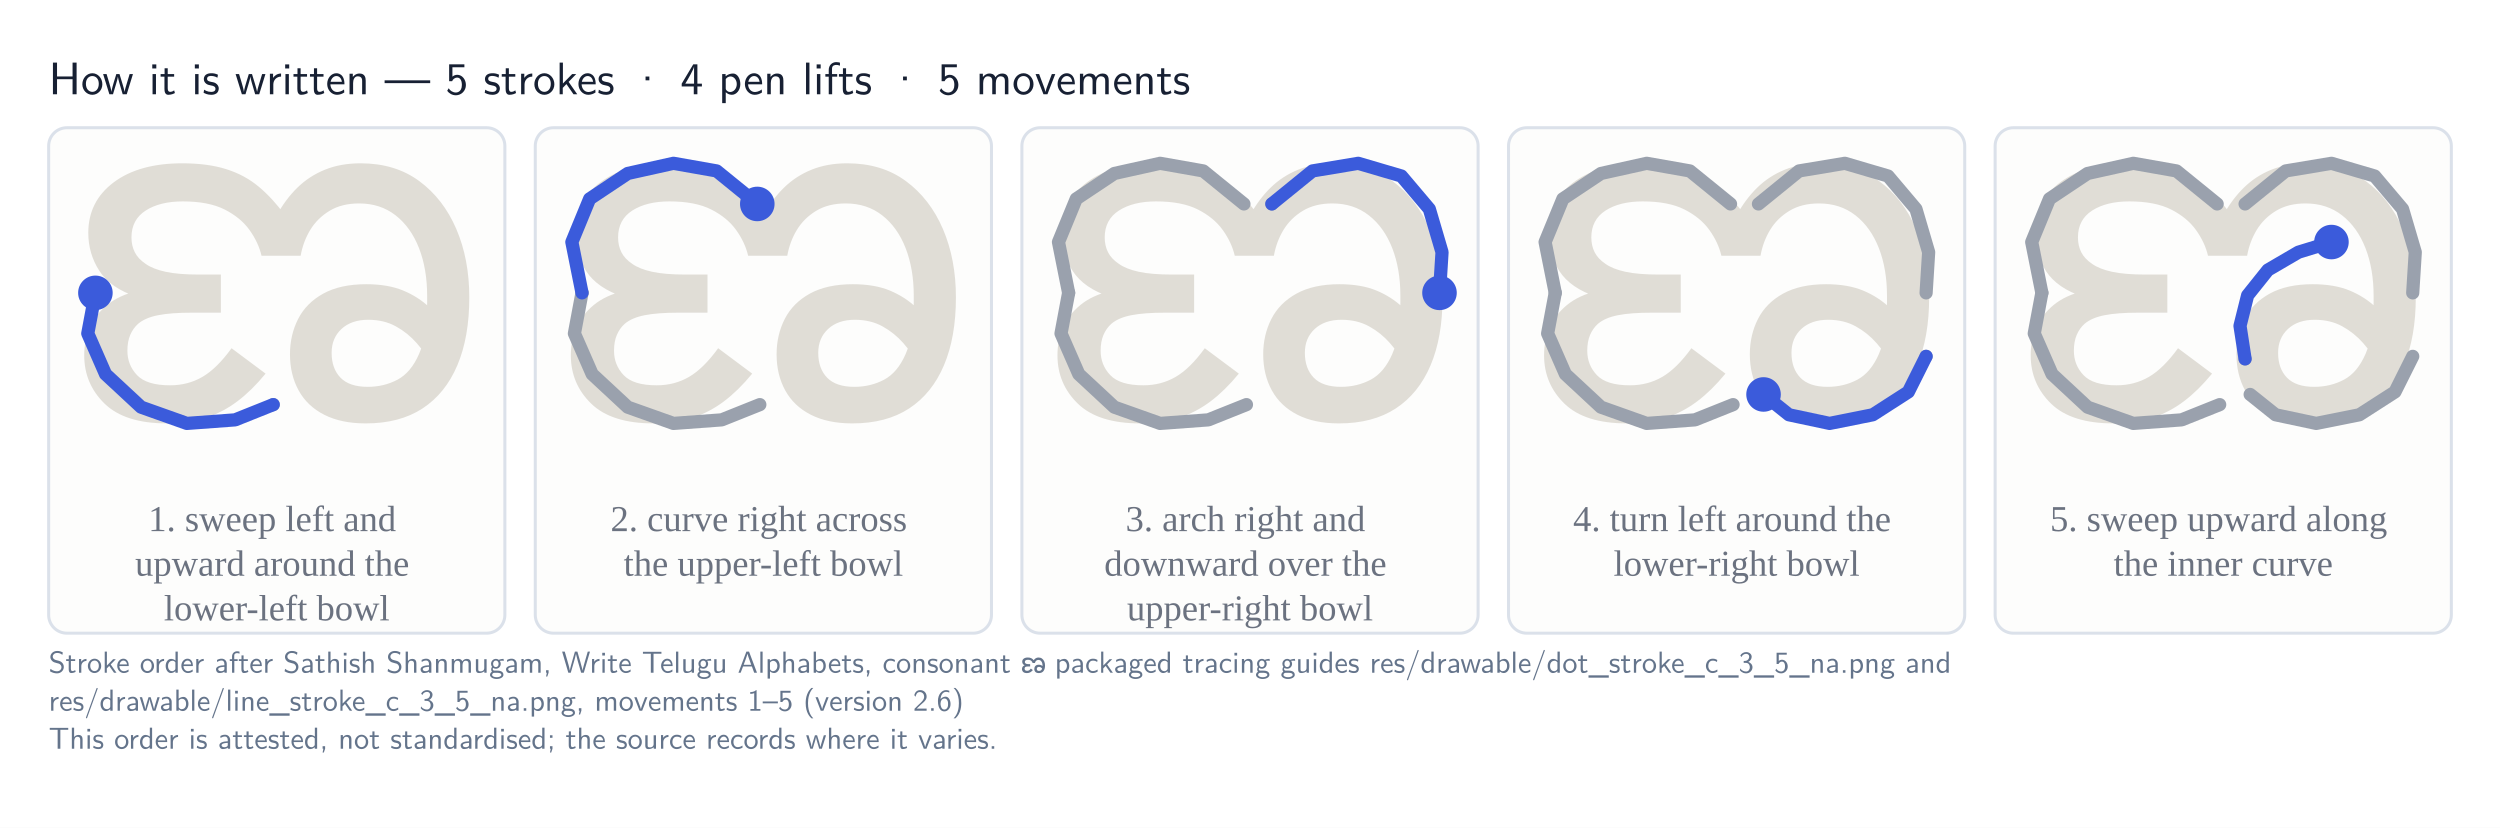
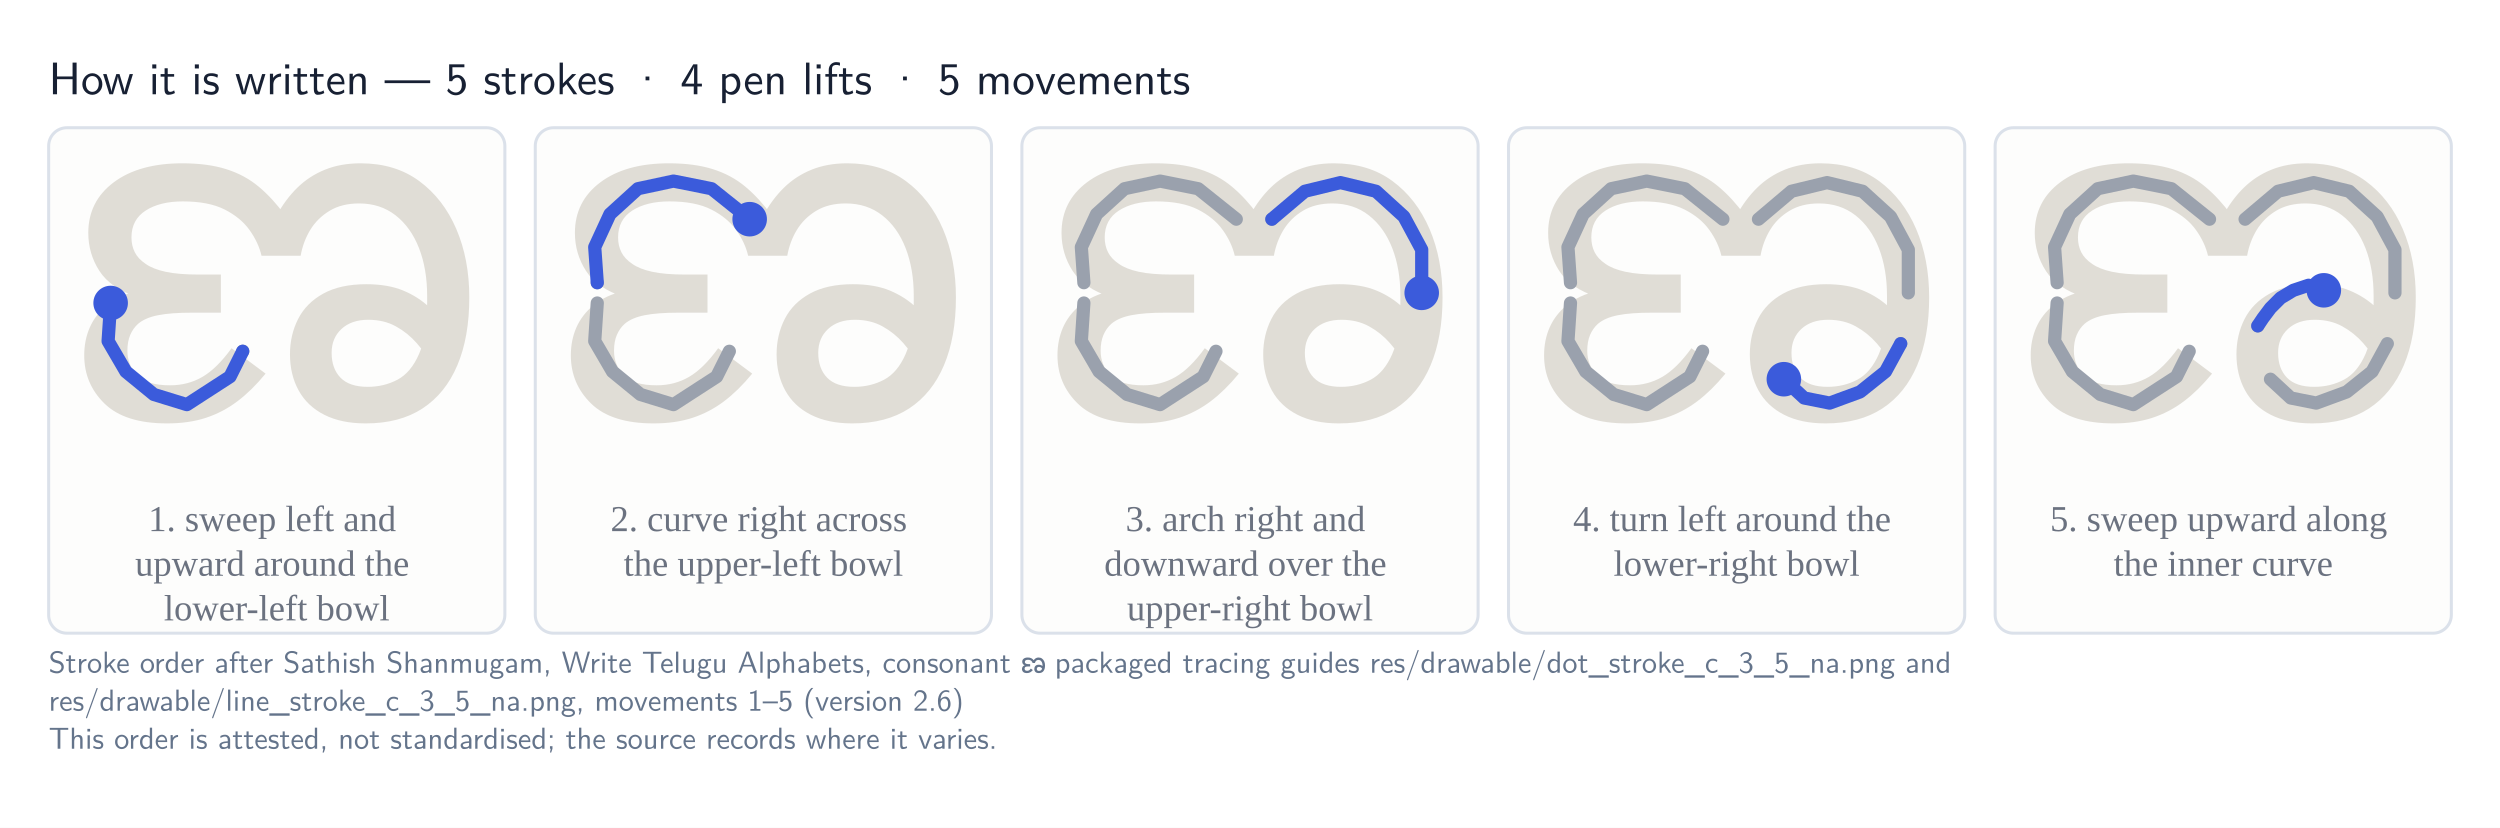
<svg xmlns="http://www.w3.org/2000/svg" width="822" height="272.19" viewBox="0 0 822 272.19" role="img" aria-label="How to write ణ: 5 strokes · 4 pen lifts · 5 movements">
  <rect x="0" y="0" width="822" height="272.19" fill="#ffffff" />
  <text x="16" y="31" font-family="Latin Modern Sans, sans-serif" font-size="15" fill="#172033">How it is written — 5 strokes · 4 pen lifts · 5 movements</text>
  <rect x="16" y="42" width="150" height="166.19" rx="6" fill="#fdfdfc" stroke="#dbe1ea" stroke-width="1" />
  <svg x="16" y="42" width="150" height="166.19" viewBox="-37 -570 898 994.9" preserveAspectRatio="xMidYMid meet" overflow="hidden">
    <g transform="scale(1,-1)">
      <path class="ductus__glyph" d="M587 -12Q539 -12 505.5 5Q472 22 455 53Q438 84 438 124Q438 162 454 193.5Q470 225 503.5 243.5Q537 262 588 262Q631 262 661 249.5Q691 237 713 216Q735 195 753 170L716 105Q705 126 687.5 146Q670 166 646.5 179Q623 192 592 192Q559 192 539.5 174Q520 156 520 127Q520 96 537.5 78Q555 60 591 60Q623 60 649.5 74Q676 88 692 124.5Q708 161 708 226L708 239Q708 292 692 333Q676 374 646 397.5Q616 421 574 421Q540 421 516 406.5Q492 392 478 369Q464 346 459 318L382 318Q376 344 358.5 368.5Q341 393 309.5 409Q278 425 227 425Q182 425 154 407Q126 389 126 354Q126 338 132.5 325Q139 312 154 302Q168 292 193 286.5Q218 281 259 281L302 281L302 206L245 206Q204 206 178.5 201Q153 196 139 184Q129 175 123.5 162Q118 149 118 131Q118 103 137 83Q156 63 202 63Q237 63 265.5 79.5Q294 96 323 136L390 86Q363 53 334.5 31.5Q306 10 272.5 -1Q239 -12 196 -12Q113 -12 73 27Q33 66 33 122Q33 152 44 177Q55 202 78 221Q101 240 138 249L137 237Q85 254 63 288Q41 322 41 363Q41 425 91 462.5Q141 500 226 500Q276 500 312.5 488.5Q349 477 376.5 454Q404 431 428 398L411 396Q429 429 452.5 452Q476 475 507 487.5Q538 500 577 500Q645 500 692.5 465Q740 430 765.5 370.5Q791 311 791 236Q791 158 767.5 102.5Q744 47 699 17.5Q654 -12 587 -12Z" fill="#e0ddd6" fill-rule="nonzero" />
-       <path class="ductus__done" d="M405 25 L405 25" fill="none" stroke="#9aa1ad" stroke-width="26" stroke-linecap="round" stroke-linejoin="round" />
-       <path class="ductus__pen" d="M405 25 L330 -5 L235 -12 L145 20 L75 85 L40 165 L55 245" fill="none" stroke="#3b5bdb" stroke-width="26" stroke-linecap="round" stroke-linejoin="round" />
-       <circle class="ductus__tip" cx="55" cy="245" r="34" fill="#3b5bdb" />
+       <path class="ductus__done" d="M345 130 L345 130" fill="none" stroke="#9aa1ad" stroke-width="26" stroke-linecap="round" stroke-linejoin="round" />
+       <path class="ductus__pen" d="M345 130 L320 80 L235 25 L170 45 L115 90 L80 150 L85 225" fill="none" stroke="#3b5bdb" stroke-width="26" stroke-linecap="round" stroke-linejoin="round" />
+       <circle class="ductus__tip" cx="85" cy="225" r="34" fill="#3b5bdb" />
    </g>
    <text class="ductus__caption" x="412" y="224" text-anchor="middle" font-size="72" fill="#6b7280">
      <tspan x="412" y="224">1. sweep left and</tspan>
      <tspan x="412" y="311.8">upward around the</tspan>
      <tspan x="412" y="399.7">lower-left bowl</tspan>
    </text>
  </svg>
  <rect x="176" y="42" width="150" height="166.19" rx="6" fill="#fdfdfc" stroke="#dbe1ea" stroke-width="1" />
  <svg x="176" y="42" width="150" height="166.19" viewBox="-37 -570 898 994.9" preserveAspectRatio="xMidYMid meet" overflow="hidden">
    <g transform="scale(1,-1)">
      <path class="ductus__glyph" d="M587 -12Q539 -12 505.5 5Q472 22 455 53Q438 84 438 124Q438 162 454 193.5Q470 225 503.5 243.5Q537 262 588 262Q631 262 661 249.5Q691 237 713 216Q735 195 753 170L716 105Q705 126 687.5 146Q670 166 646.5 179Q623 192 592 192Q559 192 539.5 174Q520 156 520 127Q520 96 537.5 78Q555 60 591 60Q623 60 649.5 74Q676 88 692 124.5Q708 161 708 226L708 239Q708 292 692 333Q676 374 646 397.5Q616 421 574 421Q540 421 516 406.5Q492 392 478 369Q464 346 459 318L382 318Q376 344 358.5 368.5Q341 393 309.5 409Q278 425 227 425Q182 425 154 407Q126 389 126 354Q126 338 132.5 325Q139 312 154 302Q168 292 193 286.5Q218 281 259 281L302 281L302 206L245 206Q204 206 178.5 201Q153 196 139 184Q129 175 123.5 162Q118 149 118 131Q118 103 137 83Q156 63 202 63Q237 63 265.5 79.5Q294 96 323 136L390 86Q363 53 334.5 31.5Q306 10 272.5 -1Q239 -12 196 -12Q113 -12 73 27Q33 66 33 122Q33 152 44 177Q55 202 78 221Q101 240 138 249L137 237Q85 254 63 288Q41 322 41 363Q41 425 91 462.5Q141 500 226 500Q276 500 312.5 488.5Q349 477 376.5 454Q404 431 428 398L411 396Q429 429 452.5 452Q476 475 507 487.5Q538 500 577 500Q645 500 692.5 465Q740 430 765.5 370.5Q791 311 791 236Q791 158 767.5 102.5Q744 47 699 17.5Q654 -12 587 -12Z" fill="#e0ddd6" fill-rule="nonzero" />
-       <path class="ductus__done" d="M405 25 L330 -5 L235 -12 L145 20 L75 85 L40 165 L55 245" fill="none" stroke="#9aa1ad" stroke-width="26" stroke-linecap="round" stroke-linejoin="round" />
-       <path class="ductus__done" d="M55 245 L55 245" fill="none" stroke="#9aa1ad" stroke-width="26" stroke-linecap="round" stroke-linejoin="round" />
-       <path class="ductus__pen" d="M55 245 L35 345 L70 430 L145 480 L235 500 L320 485 L400 420" fill="none" stroke="#3b5bdb" stroke-width="26" stroke-linecap="round" stroke-linejoin="round" />
-       <circle class="ductus__tip" cx="400" cy="420" r="34" fill="#3b5bdb" />
+       <path class="ductus__done" d="M345 130 L320 80 L235 25 L170 45 L115 90 L80 150 L85 225" fill="none" stroke="#9aa1ad" stroke-width="26" stroke-linecap="round" stroke-linejoin="round" />
+       <path class="ductus__done" d="M85 265 L85 265" fill="none" stroke="#9aa1ad" stroke-width="26" stroke-linecap="round" stroke-linejoin="round" />
+       <path class="ductus__pen" d="M85 265 L80 335 L110 400 L165 450 L235 465 L310 450 L385 390" fill="none" stroke="#3b5bdb" stroke-width="26" stroke-linecap="round" stroke-linejoin="round" />
+       <circle class="ductus__tip" cx="385" cy="390" r="34" fill="#3b5bdb" />
    </g>
    <text class="ductus__caption" x="412" y="224" text-anchor="middle" font-size="72" fill="#6b7280">
      <tspan x="412" y="224">2. curve right across</tspan>
      <tspan x="412" y="311.8">the upper-left bowl</tspan>
    </text>
  </svg>
  <rect x="336" y="42" width="150" height="166.19" rx="6" fill="#fdfdfc" stroke="#dbe1ea" stroke-width="1" />
  <svg x="336" y="42" width="150" height="166.19" viewBox="-37 -570 898 994.9" preserveAspectRatio="xMidYMid meet" overflow="hidden">
    <g transform="scale(1,-1)">
      <path class="ductus__glyph" d="M587 -12Q539 -12 505.5 5Q472 22 455 53Q438 84 438 124Q438 162 454 193.5Q470 225 503.5 243.5Q537 262 588 262Q631 262 661 249.5Q691 237 713 216Q735 195 753 170L716 105Q705 126 687.5 146Q670 166 646.5 179Q623 192 592 192Q559 192 539.5 174Q520 156 520 127Q520 96 537.5 78Q555 60 591 60Q623 60 649.5 74Q676 88 692 124.5Q708 161 708 226L708 239Q708 292 692 333Q676 374 646 397.5Q616 421 574 421Q540 421 516 406.5Q492 392 478 369Q464 346 459 318L382 318Q376 344 358.5 368.5Q341 393 309.5 409Q278 425 227 425Q182 425 154 407Q126 389 126 354Q126 338 132.5 325Q139 312 154 302Q168 292 193 286.5Q218 281 259 281L302 281L302 206L245 206Q204 206 178.5 201Q153 196 139 184Q129 175 123.5 162Q118 149 118 131Q118 103 137 83Q156 63 202 63Q237 63 265.5 79.5Q294 96 323 136L390 86Q363 53 334.5 31.5Q306 10 272.5 -1Q239 -12 196 -12Q113 -12 73 27Q33 66 33 122Q33 152 44 177Q55 202 78 221Q101 240 138 249L137 237Q85 254 63 288Q41 322 41 363Q41 425 91 462.5Q141 500 226 500Q276 500 312.5 488.5Q349 477 376.5 454Q404 431 428 398L411 396Q429 429 452.5 452Q476 475 507 487.5Q538 500 577 500Q645 500 692.5 465Q740 430 765.5 370.5Q791 311 791 236Q791 158 767.5 102.5Q744 47 699 17.5Q654 -12 587 -12Z" fill="#e0ddd6" fill-rule="nonzero" />
-       <path class="ductus__done" d="M405 25 L330 -5 L235 -12 L145 20 L75 85 L40 165 L55 245" fill="none" stroke="#9aa1ad" stroke-width="26" stroke-linecap="round" stroke-linejoin="round" />
-       <path class="ductus__done" d="M55 245 L35 345 L70 430 L145 480 L235 500 L320 485 L400 420" fill="none" stroke="#9aa1ad" stroke-width="26" stroke-linecap="round" stroke-linejoin="round" />
-       <path class="ductus__done" d="M455 420 L455 420" fill="none" stroke="#9aa1ad" stroke-width="26" stroke-linecap="round" stroke-linejoin="round" />
-       <path class="ductus__pen" d="M455 420 L535 485 L625 500 L710 475 L765 410 L790 325 L785 245" fill="none" stroke="#3b5bdb" stroke-width="26" stroke-linecap="round" stroke-linejoin="round" />
-       <circle class="ductus__tip" cx="785" cy="245" r="34" fill="#3b5bdb" />
+       <path class="ductus__done" d="M345 130 L320 80 L235 25 L170 45 L115 90 L80 150 L85 225" fill="none" stroke="#9aa1ad" stroke-width="26" stroke-linecap="round" stroke-linejoin="round" />
+       <path class="ductus__done" d="M85 265 L80 335 L110 400 L165 450 L235 465 L310 450 L385 390" fill="none" stroke="#9aa1ad" stroke-width="26" stroke-linecap="round" stroke-linejoin="round" />
+       <path class="ductus__done" d="M455 390 L455 390" fill="none" stroke="#9aa1ad" stroke-width="26" stroke-linecap="round" stroke-linejoin="round" />
+       <path class="ductus__pen" d="M455 390 L520 445 L590 462 L660 445 L715 395 L750 330 L750 245" fill="none" stroke="#3b5bdb" stroke-width="26" stroke-linecap="round" stroke-linejoin="round" />
+       <circle class="ductus__tip" cx="750" cy="245" r="34" fill="#3b5bdb" />
    </g>
    <text class="ductus__caption" x="412" y="224" text-anchor="middle" font-size="72" fill="#6b7280">
      <tspan x="412" y="224">3. arch right and</tspan>
      <tspan x="412" y="311.8">downward over the</tspan>
      <tspan x="412" y="399.7">upper-right bowl</tspan>
    </text>
  </svg>
  <rect x="496" y="42" width="150" height="166.19" rx="6" fill="#fdfdfc" stroke="#dbe1ea" stroke-width="1" />
  <svg x="496" y="42" width="150" height="166.19" viewBox="-37 -570 898 994.9" preserveAspectRatio="xMidYMid meet" overflow="hidden">
    <g transform="scale(1,-1)">
      <path class="ductus__glyph" d="M587 -12Q539 -12 505.5 5Q472 22 455 53Q438 84 438 124Q438 162 454 193.5Q470 225 503.5 243.5Q537 262 588 262Q631 262 661 249.5Q691 237 713 216Q735 195 753 170L716 105Q705 126 687.5 146Q670 166 646.5 179Q623 192 592 192Q559 192 539.5 174Q520 156 520 127Q520 96 537.5 78Q555 60 591 60Q623 60 649.5 74Q676 88 692 124.5Q708 161 708 226L708 239Q708 292 692 333Q676 374 646 397.5Q616 421 574 421Q540 421 516 406.5Q492 392 478 369Q464 346 459 318L382 318Q376 344 358.5 368.5Q341 393 309.5 409Q278 425 227 425Q182 425 154 407Q126 389 126 354Q126 338 132.5 325Q139 312 154 302Q168 292 193 286.5Q218 281 259 281L302 281L302 206L245 206Q204 206 178.5 201Q153 196 139 184Q129 175 123.5 162Q118 149 118 131Q118 103 137 83Q156 63 202 63Q237 63 265.5 79.5Q294 96 323 136L390 86Q363 53 334.5 31.5Q306 10 272.5 -1Q239 -12 196 -12Q113 -12 73 27Q33 66 33 122Q33 152 44 177Q55 202 78 221Q101 240 138 249L137 237Q85 254 63 288Q41 322 41 363Q41 425 91 462.5Q141 500 226 500Q276 500 312.5 488.5Q349 477 376.5 454Q404 431 428 398L411 396Q429 429 452.5 452Q476 475 507 487.5Q538 500 577 500Q645 500 692.5 465Q740 430 765.5 370.5Q791 311 791 236Q791 158 767.5 102.5Q744 47 699 17.5Q654 -12 587 -12Z" fill="#e0ddd6" fill-rule="nonzero" />
-       <path class="ductus__done" d="M405 25 L330 -5 L235 -12 L145 20 L75 85 L40 165 L55 245" fill="none" stroke="#9aa1ad" stroke-width="26" stroke-linecap="round" stroke-linejoin="round" />
-       <path class="ductus__done" d="M55 245 L35 345 L70 430 L145 480 L235 500 L320 485 L400 420" fill="none" stroke="#9aa1ad" stroke-width="26" stroke-linecap="round" stroke-linejoin="round" />
-       <path class="ductus__done" d="M455 420 L535 485 L625 500 L710 475 L765 410 L790 325 L785 245" fill="none" stroke="#9aa1ad" stroke-width="26" stroke-linecap="round" stroke-linejoin="round" />
-       <path class="ductus__done" d="M785 120 L785 120" fill="none" stroke="#9aa1ad" stroke-width="26" stroke-linecap="round" stroke-linejoin="round" />
-       <path class="ductus__pen" d="M785 120 L750 50 L680 5 L595 -12 L515 5 L465 45" fill="none" stroke="#3b5bdb" stroke-width="26" stroke-linecap="round" stroke-linejoin="round" />
-       <circle class="ductus__tip" cx="465" cy="45" r="34" fill="#3b5bdb" />
+       <path class="ductus__done" d="M345 130 L320 80 L235 25 L170 45 L115 90 L80 150 L85 225" fill="none" stroke="#9aa1ad" stroke-width="26" stroke-linecap="round" stroke-linejoin="round" />
+       <path class="ductus__done" d="M85 265 L80 335 L110 400 L165 450 L235 465 L310 450 L385 390" fill="none" stroke="#9aa1ad" stroke-width="26" stroke-linecap="round" stroke-linejoin="round" />
+       <path class="ductus__done" d="M455 390 L520 445 L590 462 L660 445 L715 395 L750 330 L750 245" fill="none" stroke="#9aa1ad" stroke-width="26" stroke-linecap="round" stroke-linejoin="round" />
+       <path class="ductus__done" d="M735 145 L735 145" fill="none" stroke="#9aa1ad" stroke-width="26" stroke-linecap="round" stroke-linejoin="round" />
+       <path class="ductus__pen" d="M735 145 L705 90 L655 50 L595 28 L545 38 L505 75" fill="none" stroke="#3b5bdb" stroke-width="26" stroke-linecap="round" stroke-linejoin="round" />
+       <circle class="ductus__tip" cx="505" cy="75" r="34" fill="#3b5bdb" />
    </g>
    <text class="ductus__caption" x="412" y="224" text-anchor="middle" font-size="72" fill="#6b7280">
      <tspan x="412" y="224">4. turn left around the</tspan>
      <tspan x="412" y="311.8">lower-right bowl</tspan>
    </text>
  </svg>
  <rect x="656" y="42" width="150" height="166.19" rx="6" fill="#fdfdfc" stroke="#dbe1ea" stroke-width="1" />
  <svg x="656" y="42" width="150" height="166.19" viewBox="-37 -570 898 994.9" preserveAspectRatio="xMidYMid meet" overflow="hidden">
    <g transform="scale(1,-1)">
      <path class="ductus__glyph" d="M587 -12Q539 -12 505.5 5Q472 22 455 53Q438 84 438 124Q438 162 454 193.5Q470 225 503.5 243.5Q537 262 588 262Q631 262 661 249.5Q691 237 713 216Q735 195 753 170L716 105Q705 126 687.5 146Q670 166 646.5 179Q623 192 592 192Q559 192 539.5 174Q520 156 520 127Q520 96 537.5 78Q555 60 591 60Q623 60 649.5 74Q676 88 692 124.5Q708 161 708 226L708 239Q708 292 692 333Q676 374 646 397.5Q616 421 574 421Q540 421 516 406.5Q492 392 478 369Q464 346 459 318L382 318Q376 344 358.5 368.5Q341 393 309.5 409Q278 425 227 425Q182 425 154 407Q126 389 126 354Q126 338 132.5 325Q139 312 154 302Q168 292 193 286.5Q218 281 259 281L302 281L302 206L245 206Q204 206 178.5 201Q153 196 139 184Q129 175 123.5 162Q118 149 118 131Q118 103 137 83Q156 63 202 63Q237 63 265.5 79.5Q294 96 323 136L390 86Q363 53 334.5 31.5Q306 10 272.5 -1Q239 -12 196 -12Q113 -12 73 27Q33 66 33 122Q33 152 44 177Q55 202 78 221Q101 240 138 249L137 237Q85 254 63 288Q41 322 41 363Q41 425 91 462.5Q141 500 226 500Q276 500 312.5 488.5Q349 477 376.5 454Q404 431 428 398L411 396Q429 429 452.5 452Q476 475 507 487.5Q538 500 577 500Q645 500 692.5 465Q740 430 765.5 370.5Q791 311 791 236Q791 158 767.5 102.5Q744 47 699 17.5Q654 -12 587 -12Z" fill="#e0ddd6" fill-rule="nonzero" />
-       <path class="ductus__done" d="M405 25 L330 -5 L235 -12 L145 20 L75 85 L40 165 L55 245" fill="none" stroke="#9aa1ad" stroke-width="26" stroke-linecap="round" stroke-linejoin="round" />
-       <path class="ductus__done" d="M55 245 L35 345 L70 430 L145 480 L235 500 L320 485 L400 420" fill="none" stroke="#9aa1ad" stroke-width="26" stroke-linecap="round" stroke-linejoin="round" />
-       <path class="ductus__done" d="M455 420 L535 485 L625 500 L710 475 L765 410 L790 325 L785 245" fill="none" stroke="#9aa1ad" stroke-width="26" stroke-linecap="round" stroke-linejoin="round" />
-       <path class="ductus__done" d="M785 120 L750 50 L680 5 L595 -12 L515 5 L465 45" fill="none" stroke="#9aa1ad" stroke-width="26" stroke-linecap="round" stroke-linejoin="round" />
-       <path class="ductus__done" d="M455 115 L455 115" fill="none" stroke="#9aa1ad" stroke-width="26" stroke-linecap="round" stroke-linejoin="round" />
-       <path class="ductus__pen" d="M455 115 L445 180 L460 240 L500 290 L560 325 L625 345" fill="none" stroke="#3b5bdb" stroke-width="26" stroke-linecap="round" stroke-linejoin="round" />
-       <circle class="ductus__tip" cx="625" cy="345" r="34" fill="#3b5bdb" />
+       <path class="ductus__done" d="M345 130 L320 80 L235 25 L170 45 L115 90 L80 150 L85 225" fill="none" stroke="#9aa1ad" stroke-width="26" stroke-linecap="round" stroke-linejoin="round" />
+       <path class="ductus__done" d="M85 265 L80 335 L110 400 L165 450 L235 465 L310 450 L385 390" fill="none" stroke="#9aa1ad" stroke-width="26" stroke-linecap="round" stroke-linejoin="round" />
+       <path class="ductus__done" d="M455 390 L520 445 L590 462 L660 445 L715 395 L750 330 L750 245" fill="none" stroke="#9aa1ad" stroke-width="26" stroke-linecap="round" stroke-linejoin="round" />
+       <path class="ductus__done" d="M735 145 L705 90 L655 50 L595 28 L545 38 L505 75" fill="none" stroke="#9aa1ad" stroke-width="26" stroke-linecap="round" stroke-linejoin="round" />
+       <path class="ductus__done" d="M480 180 L480 180" fill="none" stroke="#9aa1ad" stroke-width="26" stroke-linecap="round" stroke-linejoin="round" />
+       <path class="ductus__pen" d="M480 180 L490 195 L505 215 L525 235 L550 250 L580 260 L610 250" fill="none" stroke="#3b5bdb" stroke-width="26" stroke-linecap="round" stroke-linejoin="round" />
+       <circle class="ductus__tip" cx="610" cy="250" r="34" fill="#3b5bdb" />
    </g>
    <text class="ductus__caption" x="412" y="224" text-anchor="middle" font-size="72" fill="#6b7280">
      <tspan x="412" y="224">5. sweep upward along</tspan>
      <tspan x="412" y="311.8">the inner curve</tspan>
    </text>
  </svg>
  <text x="16" y="221.19" font-family="Latin Modern Sans, sans-serif" font-size="10" fill="#64748b">Stroke order after Sathish Shanmugam, Write Telugu Alphabets, consonant ణ packaged tracing guides res/drawable/dot_stroke_c_3_5_na.png and</text>
  <text x="16" y="233.69" font-family="Latin Modern Sans, sans-serif" font-size="10" fill="#64748b">res/drawable/line_stroke_c_3_5_na.png, movements 1–5 (version 2.6)</text>
  <text x="16" y="246.19" font-family="Latin Modern Sans, sans-serif" font-size="10" fill="#64748b">This order is attested, not standardised; the source records where it varies.</text>
</svg>
